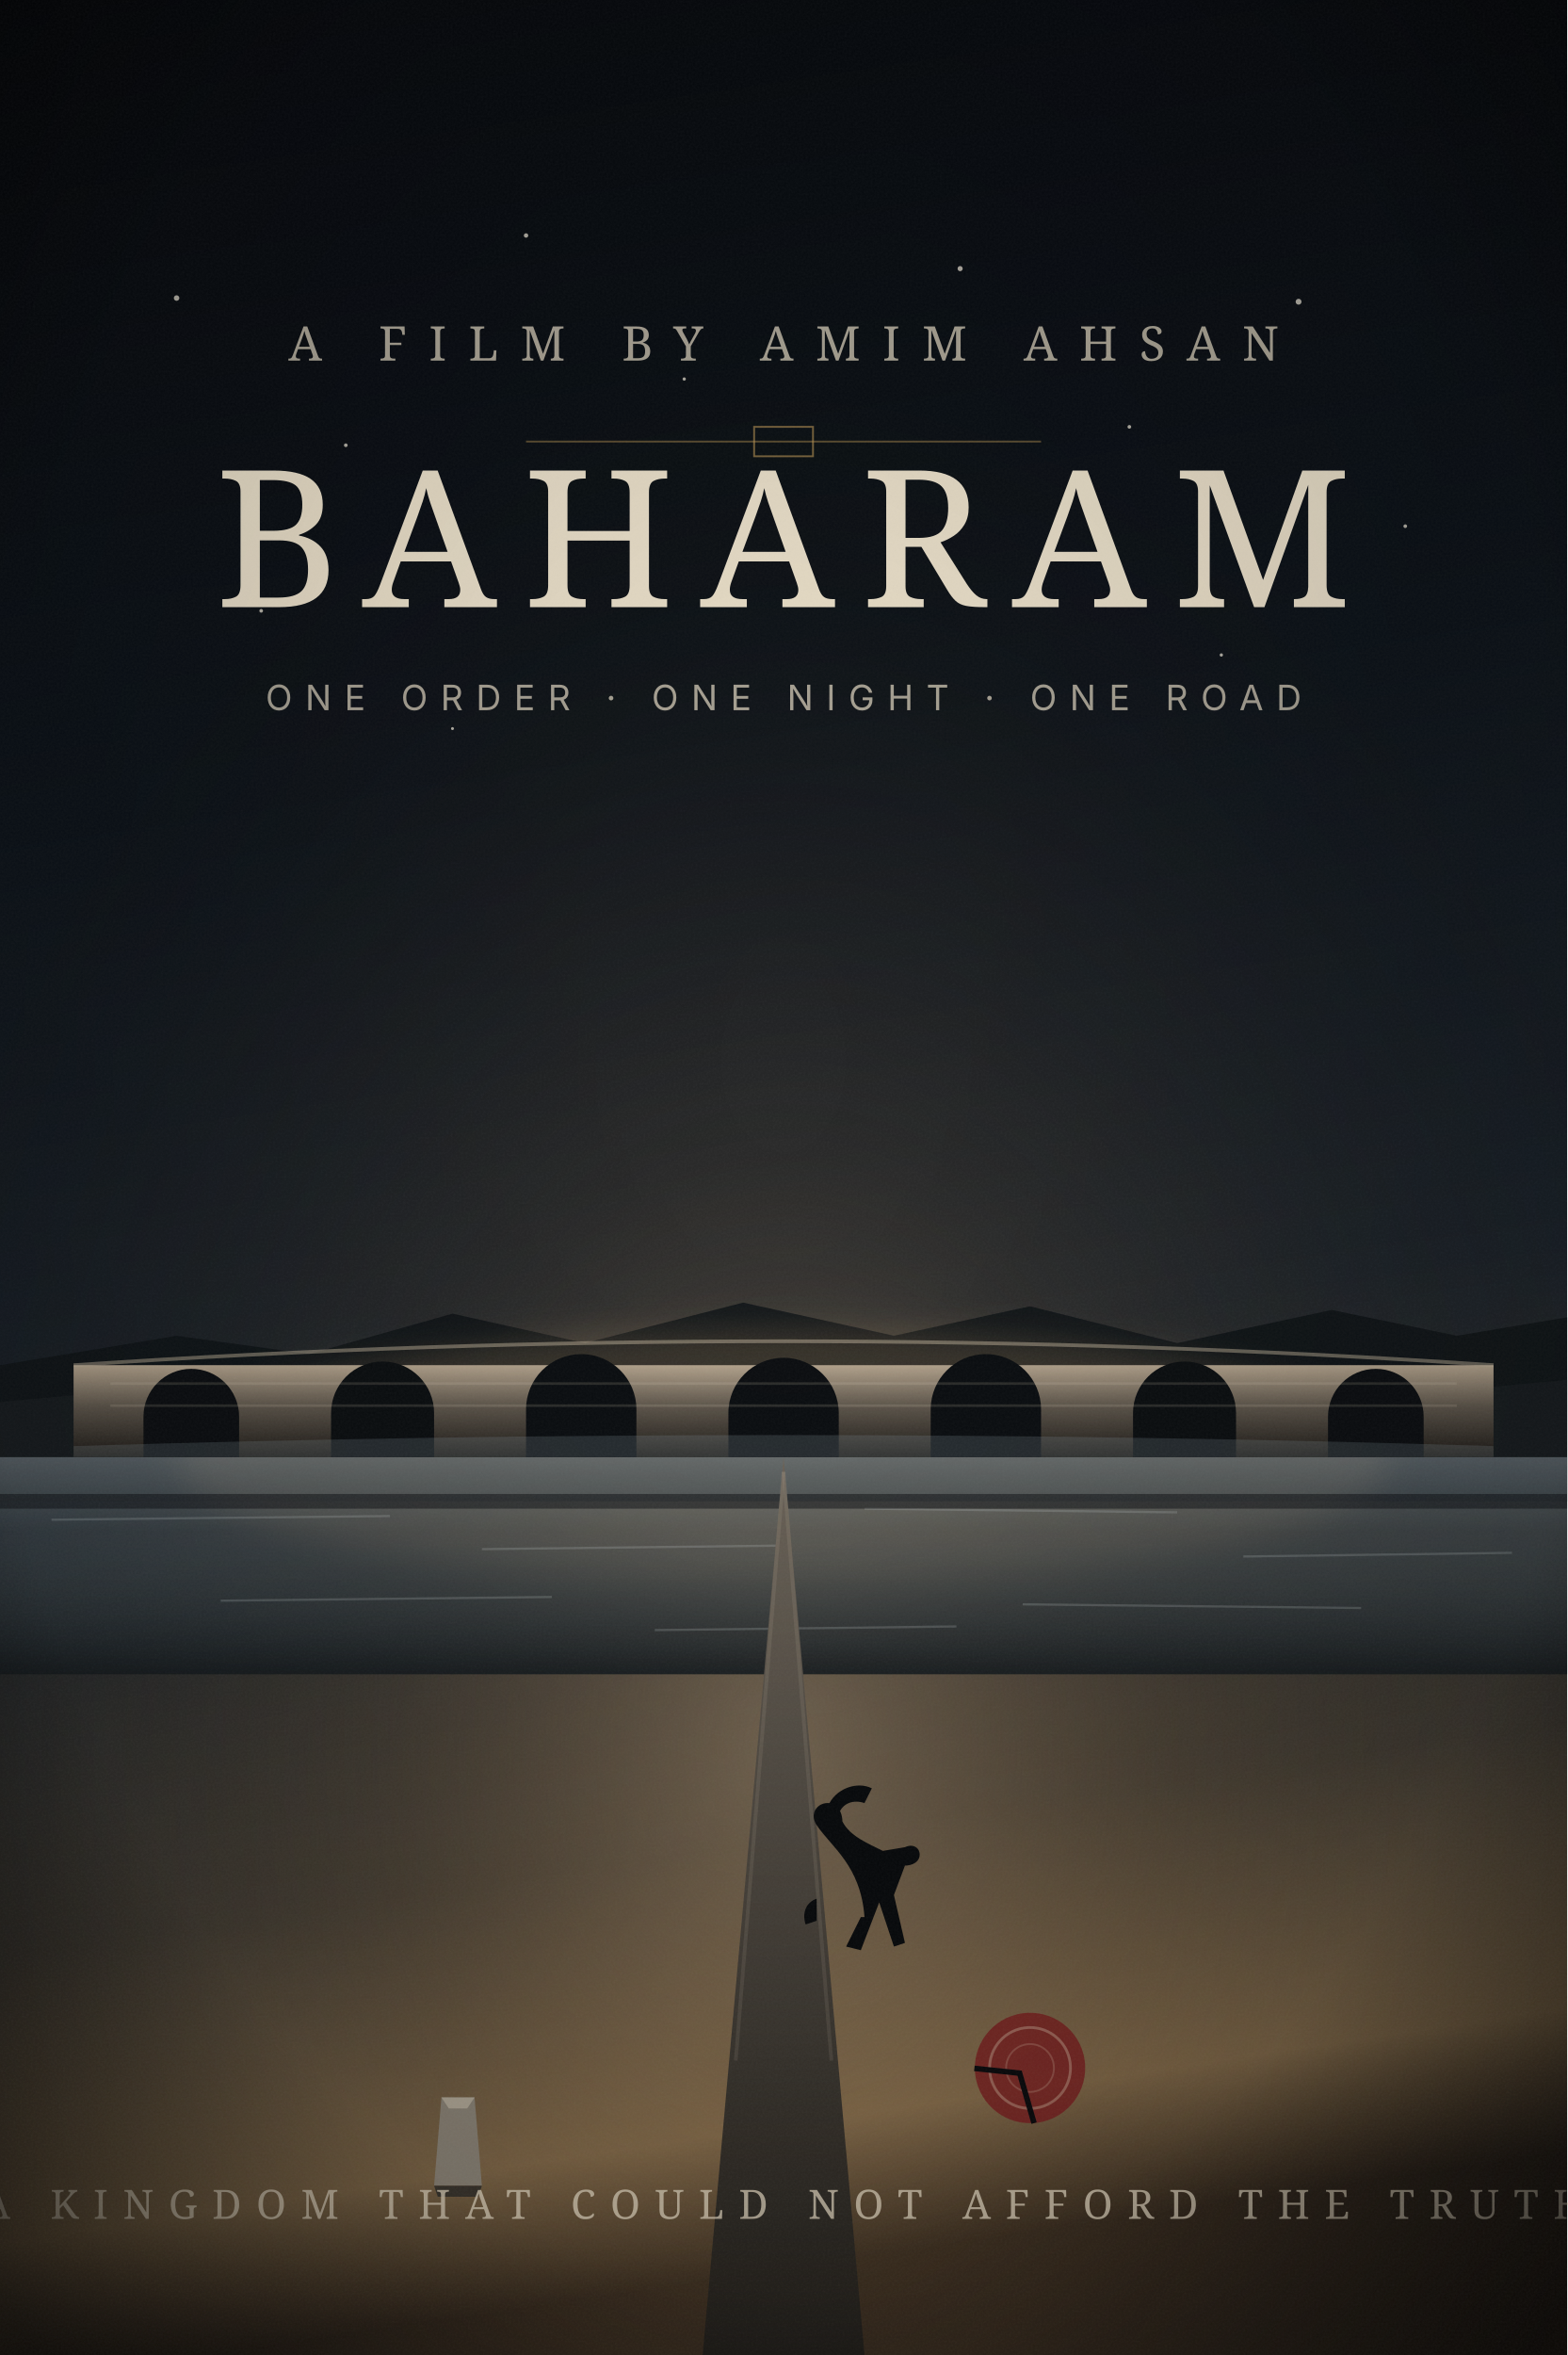
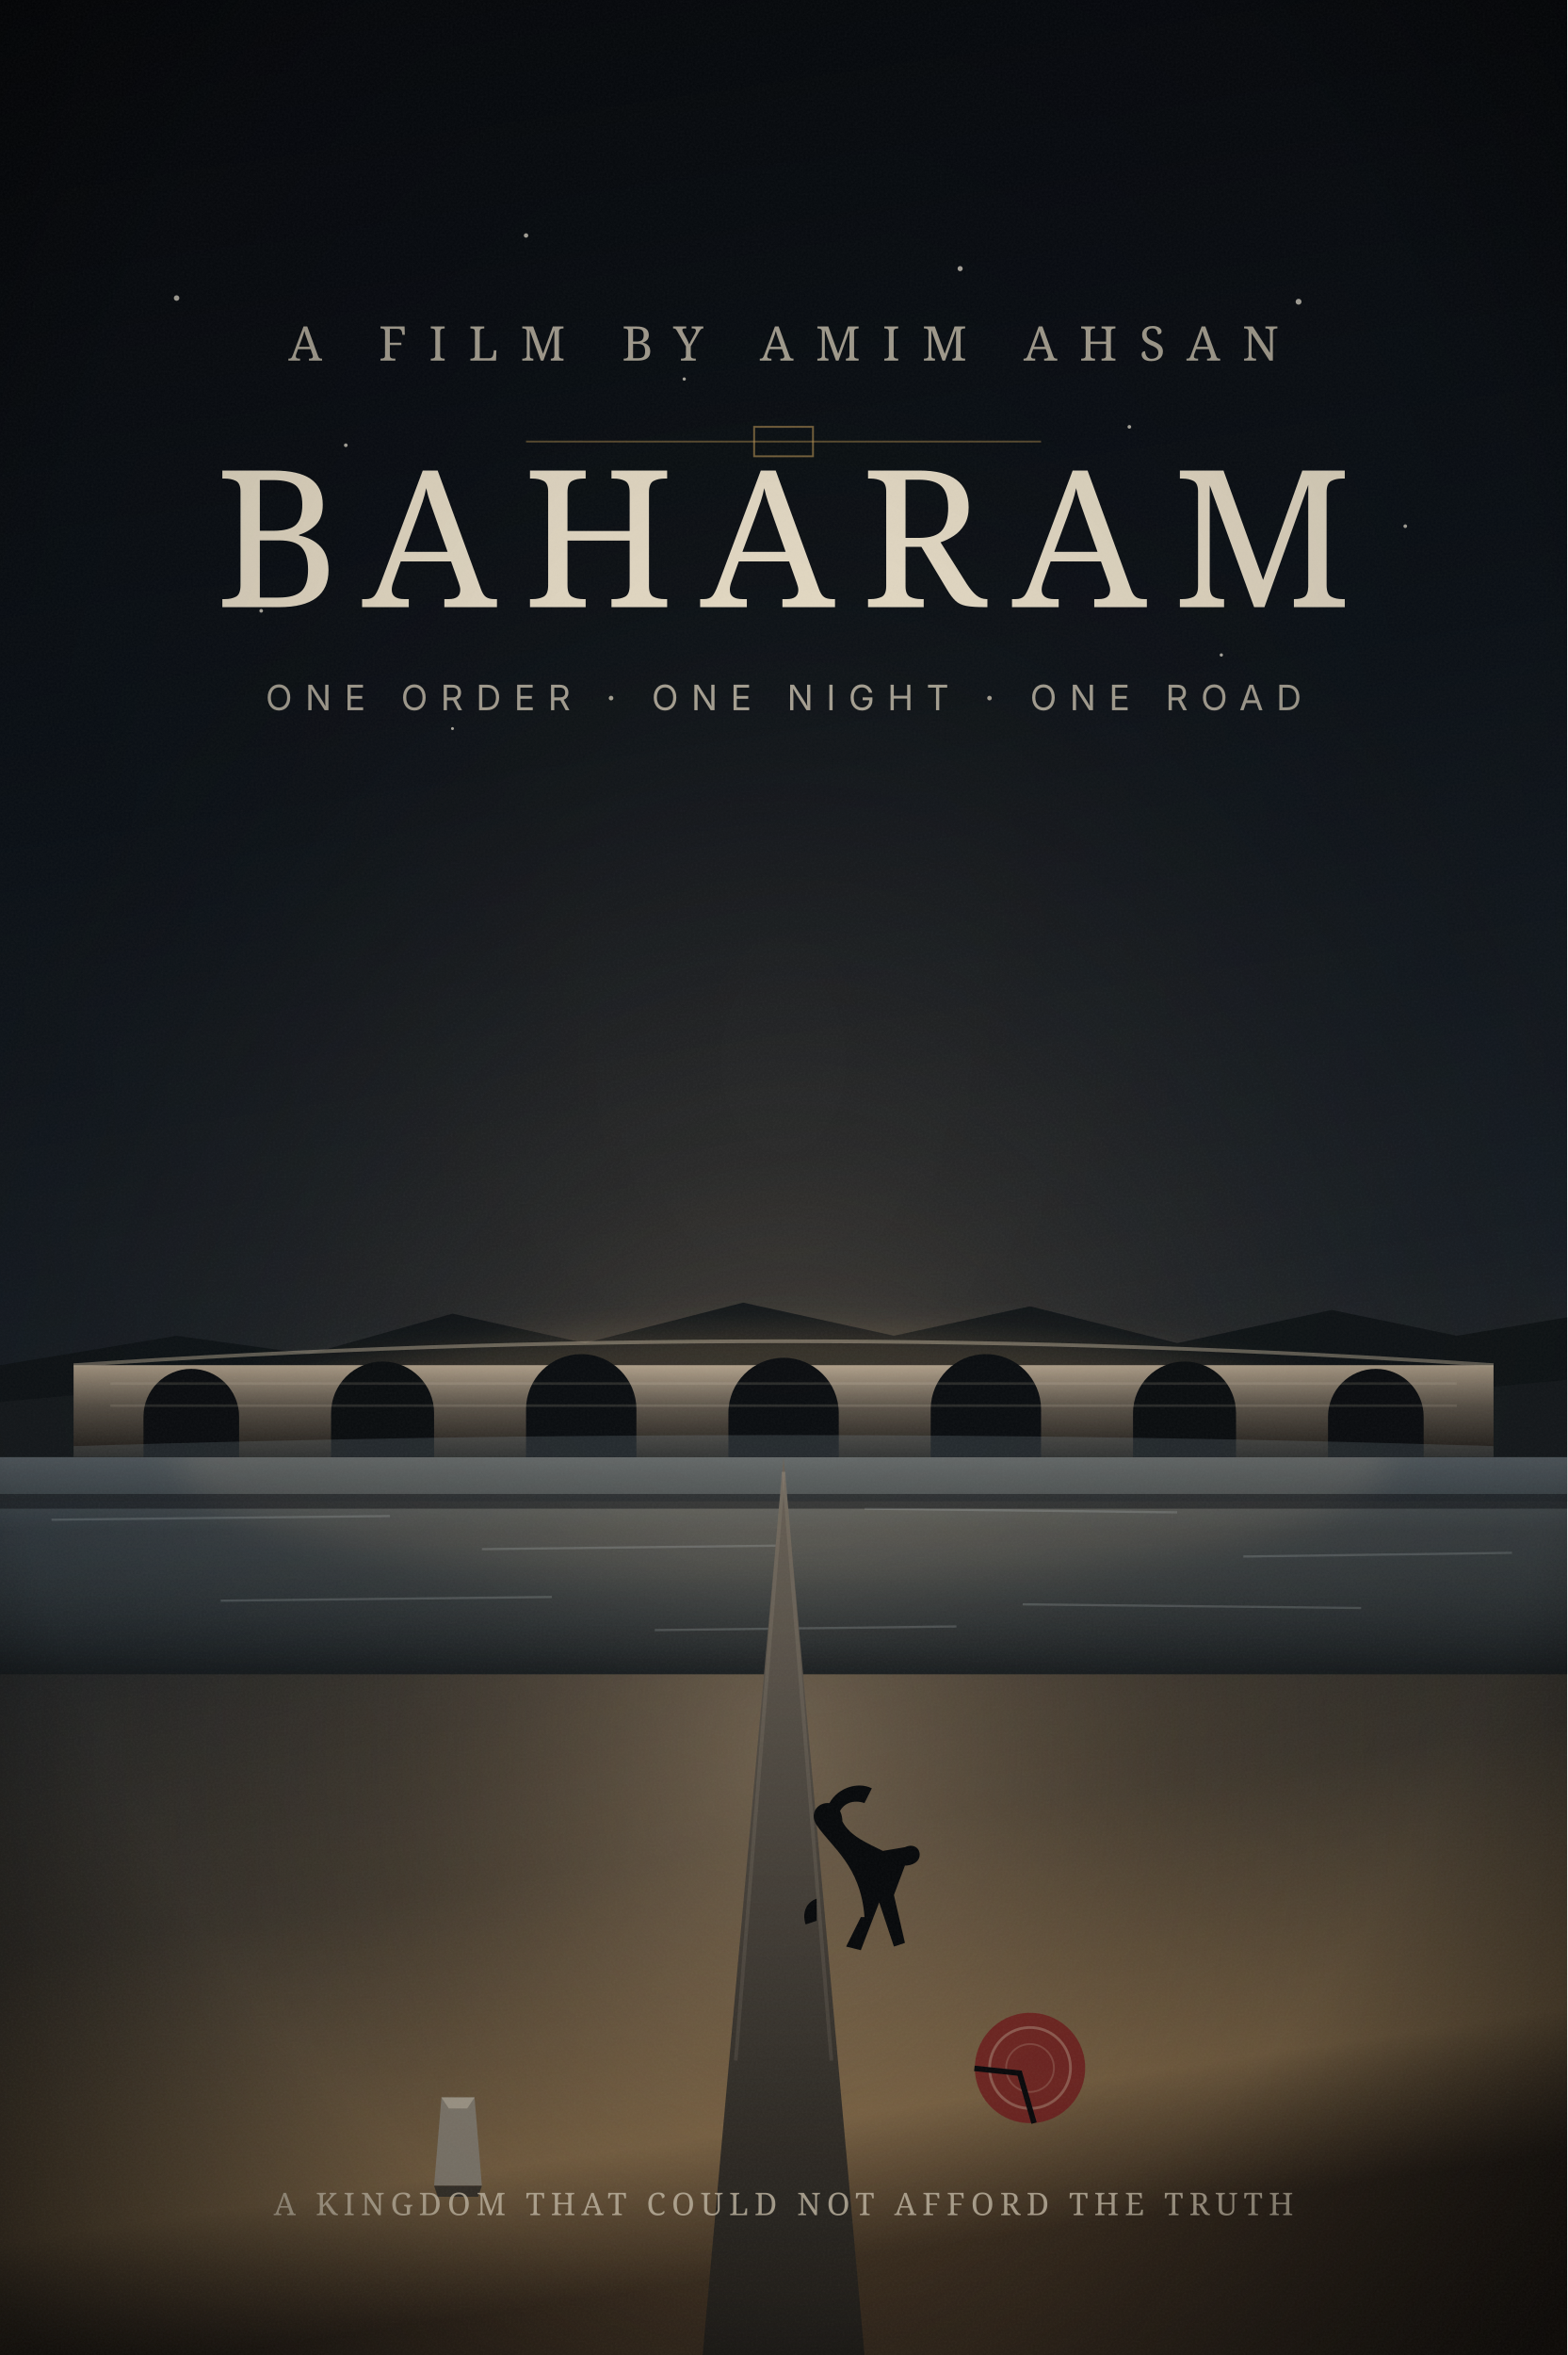
<svg xmlns="http://www.w3.org/2000/svg" width="852" height="1280" viewBox="0 0 852 1280" role="img" aria-labelledby="title desc">
  <defs>
    <linearGradient id="sky" x1="0" y1="0" x2="0.1" y2="1">
      <stop offset="0" stop-color="#05070b" />
      <stop offset="0.35" stop-color="#0b1118" />
      <stop offset="0.62" stop-color="#182028" />
      <stop offset="0.82" stop-color="#3b3730" />
      <stop offset="0.94" stop-color="#7a6446" />
      <stop offset="1" stop-color="#2a2118" />
    </linearGradient>
    <radialGradient id="dawn" cx="50%" cy="74%" r="62%">
      <stop offset="0" stop-color="#e8c191" stop-opacity="0.38" />
      <stop offset="0.4" stop-color="#b08350" stop-opacity="0.14" />
      <stop offset="1" stop-color="#000000" stop-opacity="0" />
    </radialGradient>
    <linearGradient id="water" x1="0" y1="0" x2="0" y2="1">
      <stop offset="0" stop-color="#8e9aa1" stop-opacity="0.55" />
      <stop offset="0.35" stop-color="#4d5a61" stop-opacity="0.5" />
      <stop offset="1" stop-color="#141a1e" stop-opacity="0.9" />
    </linearGradient>
    <linearGradient id="road" x1="0" y1="0" x2="0" y2="1">
      <stop offset="0" stop-color="#6f675c" />
      <stop offset="0.5" stop-color="#4a443c" />
      <stop offset="1" stop-color="#221f1a" />
    </linearGradient>
    <linearGradient id="stone" x1="0" y1="0" x2="0" y2="1">
      <stop offset="0" stop-color="#b9a891" />
      <stop offset="0.45" stop-color="#5f574c" />
      <stop offset="1" stop-color="#1d1a17" />
    </linearGradient>
    <radialGradient id="vignette" cx="50%" cy="45%" r="72%">
      <stop offset="0" stop-color="#000" stop-opacity="0" />
      <stop offset="0.72" stop-color="#000" stop-opacity="0.18" />
      <stop offset="1" stop-color="#000" stop-opacity="0.72" />
    </radialGradient>
    <filter id="soft" x="-20%" y="-20%" width="140%" height="140%">
      <feGaussianBlur stdDeviation="9" />
    </filter>
    <filter id="grain">
      <feTurbulence type="fractalNoise" baseFrequency="0.85" numOctaves="3" stitchTiles="stitch" />
      <feColorMatrix type="saturate" values="0" />
      <feComponentTransfer>
        <feFuncA type="linear" slope="0.09" />
      </feComponentTransfer>
    </filter>
  </defs>
  <rect width="852" height="1280" fill="url(#sky)" />
  <rect width="852" height="1280" fill="url(#dawn)" />
  <g fill="#f3ecdc" opacity="0.75">
    <circle cx="96" cy="162" r="1.5" />
    <circle cx="188" cy="242" r="1" />
    <circle cx="286" cy="128" r="1.2" />
    <circle cx="372" cy="206" r="0.9" />
    <circle cx="522" cy="146" r="1.4" />
    <circle cx="614" cy="232" r="1" />
    <circle cx="706" cy="164" r="1.6" />
    <circle cx="764" cy="286" r="1" />
    <circle cx="142" cy="332" r="1" />
    <circle cx="438" cy="318" r="1.1" />
    <circle cx="664" cy="356" r="0.9" />
    <circle cx="246" cy="396" r="0.8" />
  </g>
  <path d="M0 742 L96 726 L168 736 L246 714 L318 730 L404 708 L486 726 L560 710 L640 730 L724 712 L792 726 L852 716 L852 812 L0 812 Z" fill="#0d1216" opacity="0.92" />
  <path d="M0 762 L132 750 L252 760 L368 748 L496 762 L624 748 L744 760 L852 750 L852 816 L0 816 Z" fill="#161b1e" />
  <ellipse cx="426" cy="792" rx="330" ry="70" fill="#c9a272" opacity="0.22" filter="url(#soft)" />
  <rect x="0" y="792" width="852" height="118" fill="url(#water)" />
  <g stroke="#cfd6d8" stroke-opacity="0.22" stroke-width="1.2">
    <line x1="28" y1="826" x2="212" y2="824" />
    <line x1="262" y1="842" x2="430" y2="840" />
    <line x1="470" y1="820" x2="640" y2="822" />
    <line x1="676" y1="846" x2="822" y2="844" />
    <line x1="120" y1="870" x2="300" y2="868" />
    <line x1="356" y1="886" x2="520" y2="884" />
    <line x1="556" y1="872" x2="740" y2="874" />
  </g>
  <g>
    <path d="M40 792 L40 742 L812 742 L812 792 Z" fill="url(#stone)" />
    <path d="M40 742 Q426 716 812 742" fill="none" stroke="#c3b49c" stroke-opacity="0.5" stroke-width="2" />
    <g fill="#0a0d10">
      <path d="M78 792 L78 770 A26 26 0 0 1 130 770 L130 792 Z" />
      <path d="M180 792 L180 768 A28 28 0 0 1 236 768 L236 792 Z" />
      <path d="M286 792 L286 766 A30 30 0 0 1 346 766 L346 792 Z" />
      <path d="M396 792 L396 768 A30 30 0 0 1 456 768 L456 792 Z" />
      <path d="M506 792 L506 766 A30 30 0 0 1 566 766 L566 792 Z" />
      <path d="M616 792 L616 768 A28 28 0 0 1 672 768 L672 792 Z" />
      <path d="M722 792 L722 770 A26 26 0 0 1 774 770 L774 792 Z" />
    </g>
    <g stroke="#e2d6c0" stroke-opacity="0.16" stroke-width="1.4">
      <line x1="60" y1="752" x2="792" y2="752" />
      <line x1="60" y1="764" x2="792" y2="764" />
    </g>
    <path d="M40 786 Q426 774 812 786 L812 792 L40 792 Z" fill="#8fa0a8" opacity="0.22" />
  </g>
  <rect x="0" y="812" width="852" height="8" fill="#0b0e11" opacity="0.5" />
  <path d="M426 792 L470 1280 L382 1280 Z" fill="url(#road)" />
  <g stroke="#cbbfa9" stroke-opacity="0.14" stroke-width="2">
    <line x1="426" y1="800" x2="452" y2="1120" />
    <line x1="426" y1="800" x2="400" y2="1120" />
  </g>
  <g>
    <path d="M236 1188 L262 1188 L258 1140 L240 1140 Z" fill="#8d8578" />
    <path d="M240 1140 L258 1140 L254 1146 L244 1146 Z" fill="#c4bba8" opacity="0.7" />
    <path d="M236 1188 L262 1188 L260 1194 L238 1194 Z" fill="#3a352d" />
  </g>
  <g fill="#07090b">
    <path d="M470 1042 C468 1014 452 1004 444 992 C440 986 444 980 450 980 C456 980 458 986 458 990 C462 998 472 1002 480 1006 L492 1004 C496 1002 500 1004 500 1008 C500 1012 496 1014 492 1014 L486 1030 L492 1056 L486 1058 L478 1034 L468 1060 L460 1058 L468 1042 Z" />
    <path d="M444 1032 C438 1034 436 1040 438 1046 L444 1044 Z" />
    <path d="M450 982 C454 972 466 968 474 972 L470 980 C464 978 458 980 456 986 Z" />
  </g>
  <g transform="translate(560 1124) rotate(-8)">
    <circle r="30" fill="#7d2020" opacity="0.85" />
    <circle r="22" fill="none" stroke="#e7d9bd" stroke-opacity="0.35" stroke-width="1.5" />
    <circle r="13" fill="none" stroke="#e7d9bd" stroke-opacity="0.22" stroke-width="1" />
    <path d="M-30 -4 L-6 2 L-2 30" fill="none" stroke="#0a0a0c" stroke-width="3" />
  </g>
  <g text-anchor="middle" fill="#f1e6cf">
    <text x="426" y="196" font-family="Cormorant Garamond, Georgia, serif" font-size="26" letter-spacing="12" fill-opacity="0.72">A FILM BY AMIM AHSAN</text>
    <text x="426" y="330" font-family="Cormorant Garamond, Georgia, serif" font-size="104" letter-spacing="14">BAHARAM</text>
    <text x="426" y="386" font-family="Inter, Helvetica, Arial, sans-serif" font-size="19" letter-spacing="7" fill-opacity="0.7">ONE ORDER · ONE NIGHT · ONE ROAD</text>
    <line x1="286" y1="240" x2="566" y2="240" stroke="#c8a15a" stroke-opacity="0.45" stroke-width="1" />
    <rect x="410" y="232" width="32" height="16" fill="none" stroke="#c8a15a" stroke-opacity="0.6" />
  </g>
  <g text-anchor="middle" fill="#e6d9c1">
-     <text x="426" y="1206" font-family="Cormorant Garamond, Georgia, serif" font-size="22" letter-spacing="8" fill-opacity="0.8">A KINGDOM THAT COULD NOT AFFORD THE TRUTH</text>
+     <text x="426" y="1204" font-family="Cormorant Garamond, Georgia, serif" font-size="17" letter-spacing="3.2" fill-opacity="0.8">A KINGDOM THAT COULD NOT AFFORD THE TRUTH</text>
  </g>
  <rect width="852" height="1280" fill="url(#vignette)" />
  <rect width="852" height="1280" filter="url(#grain)" opacity="0.5" />
</svg>
